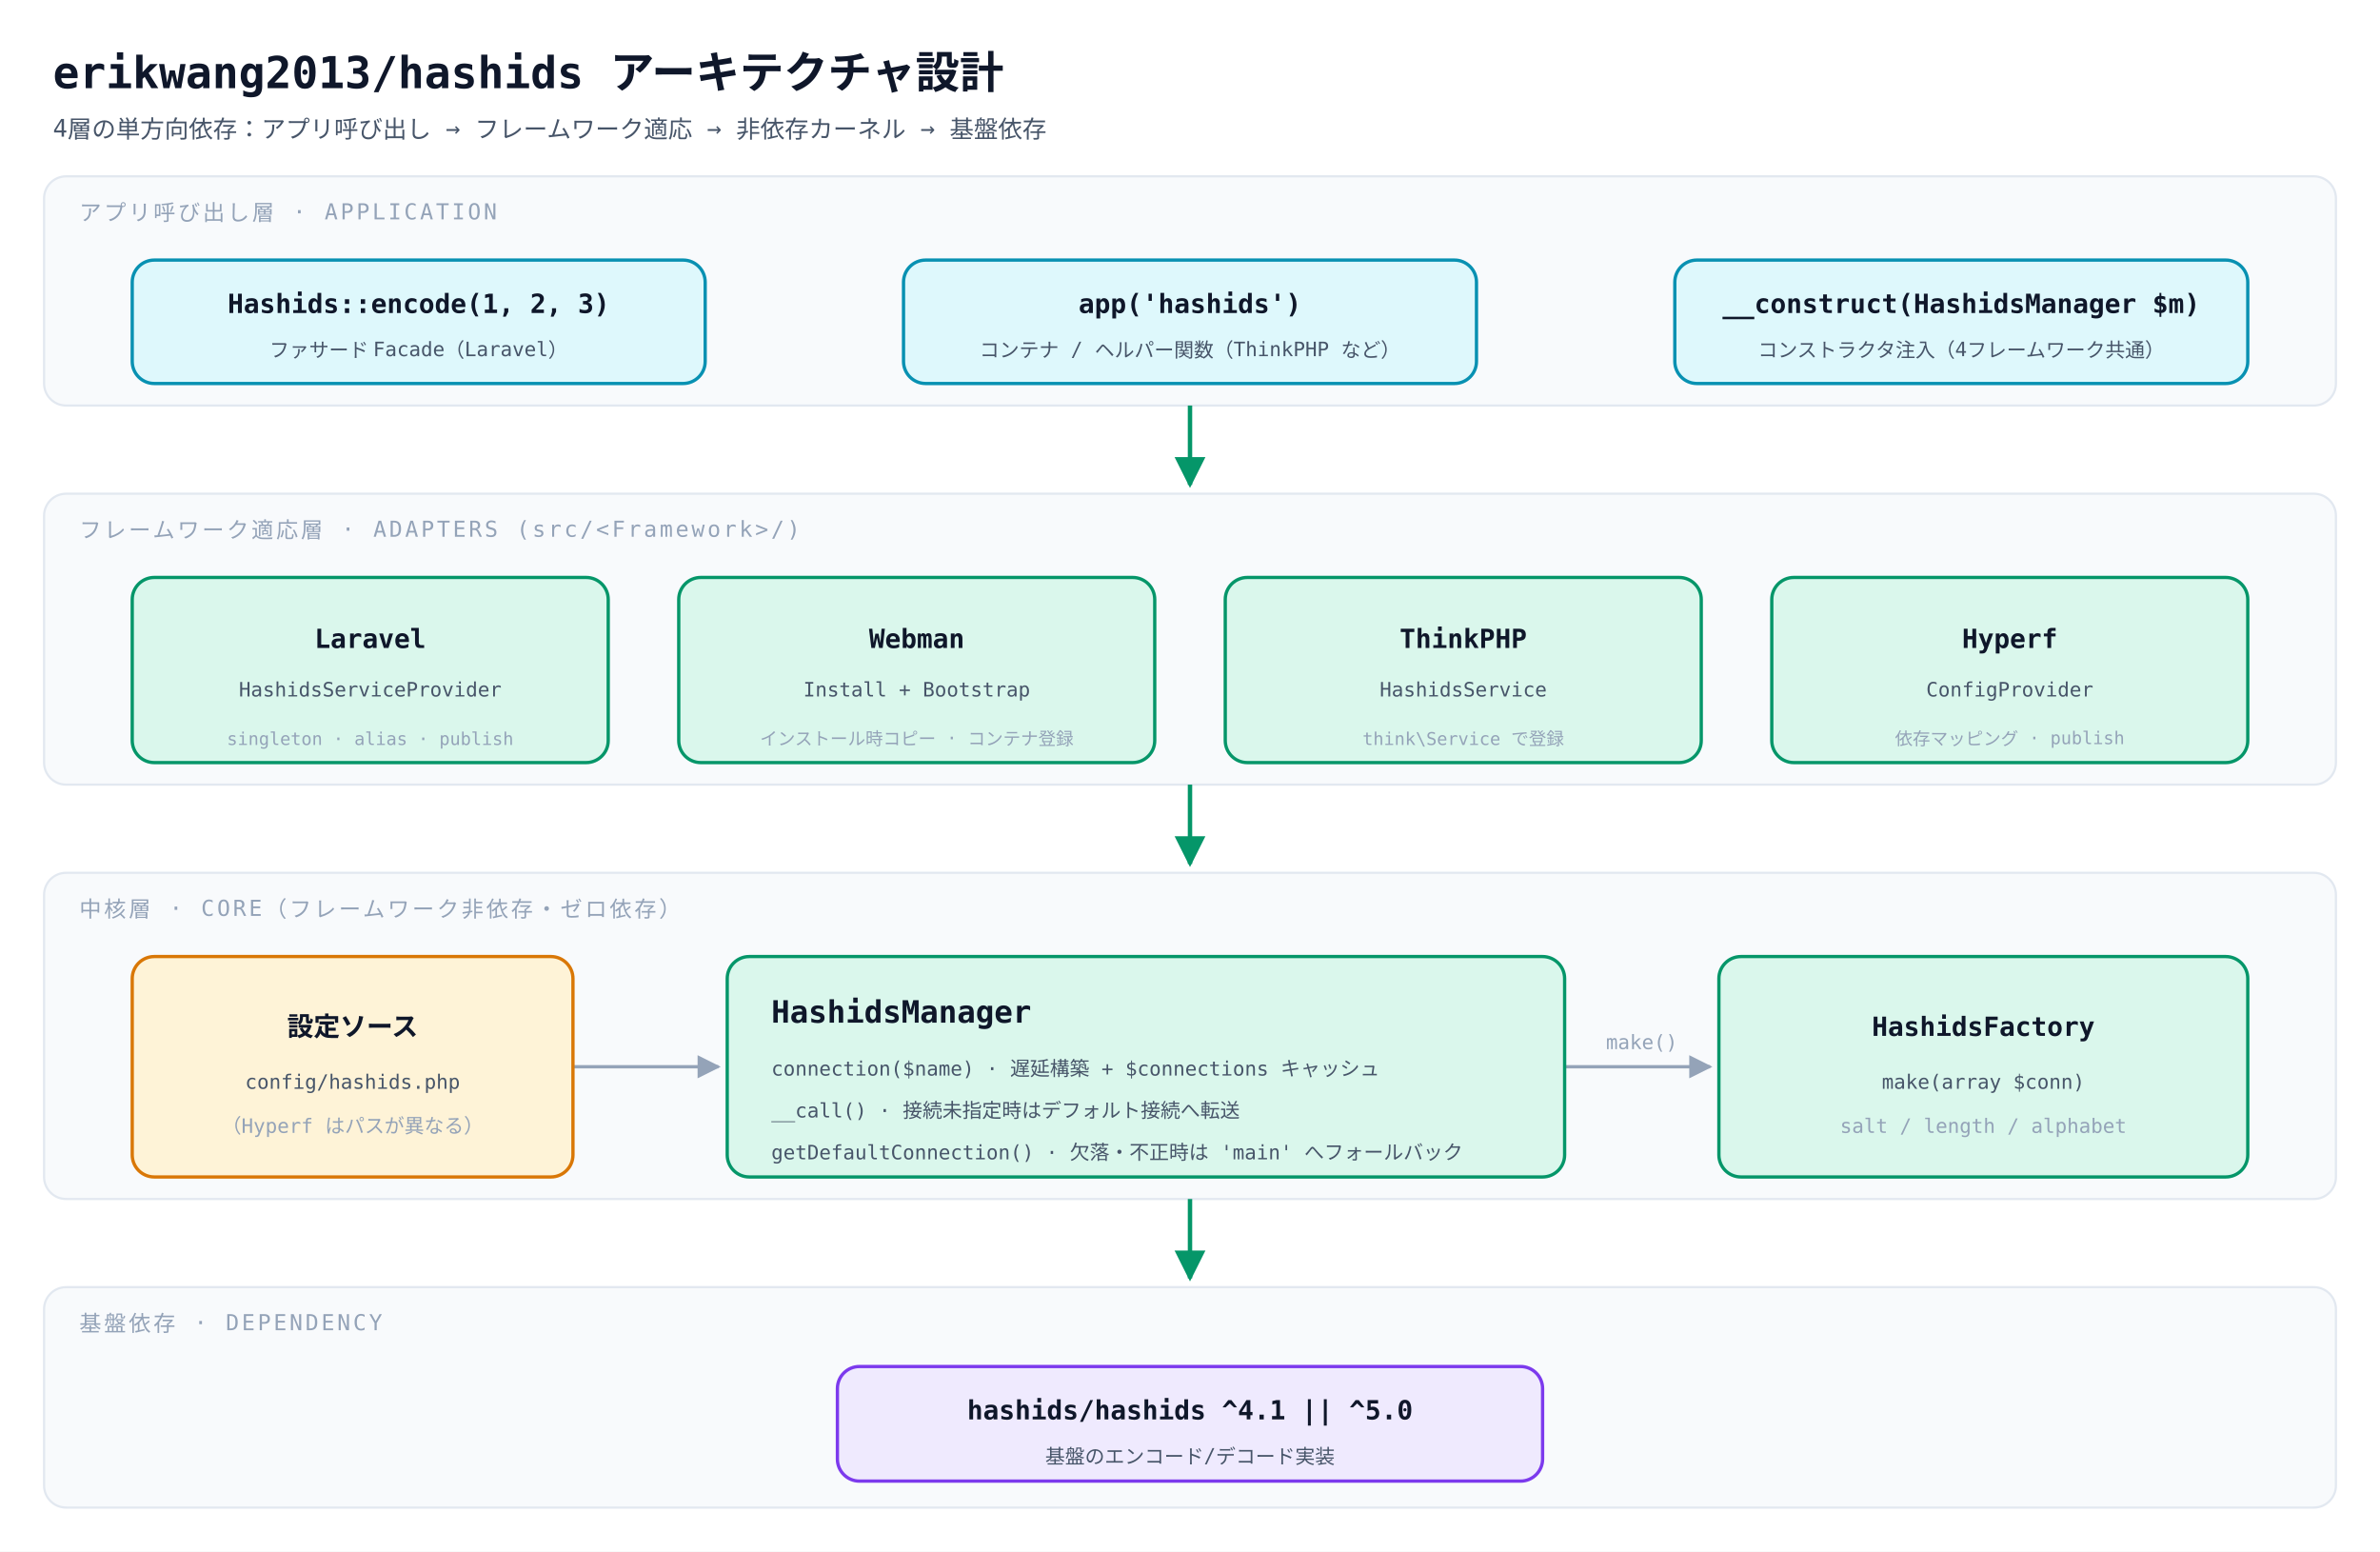
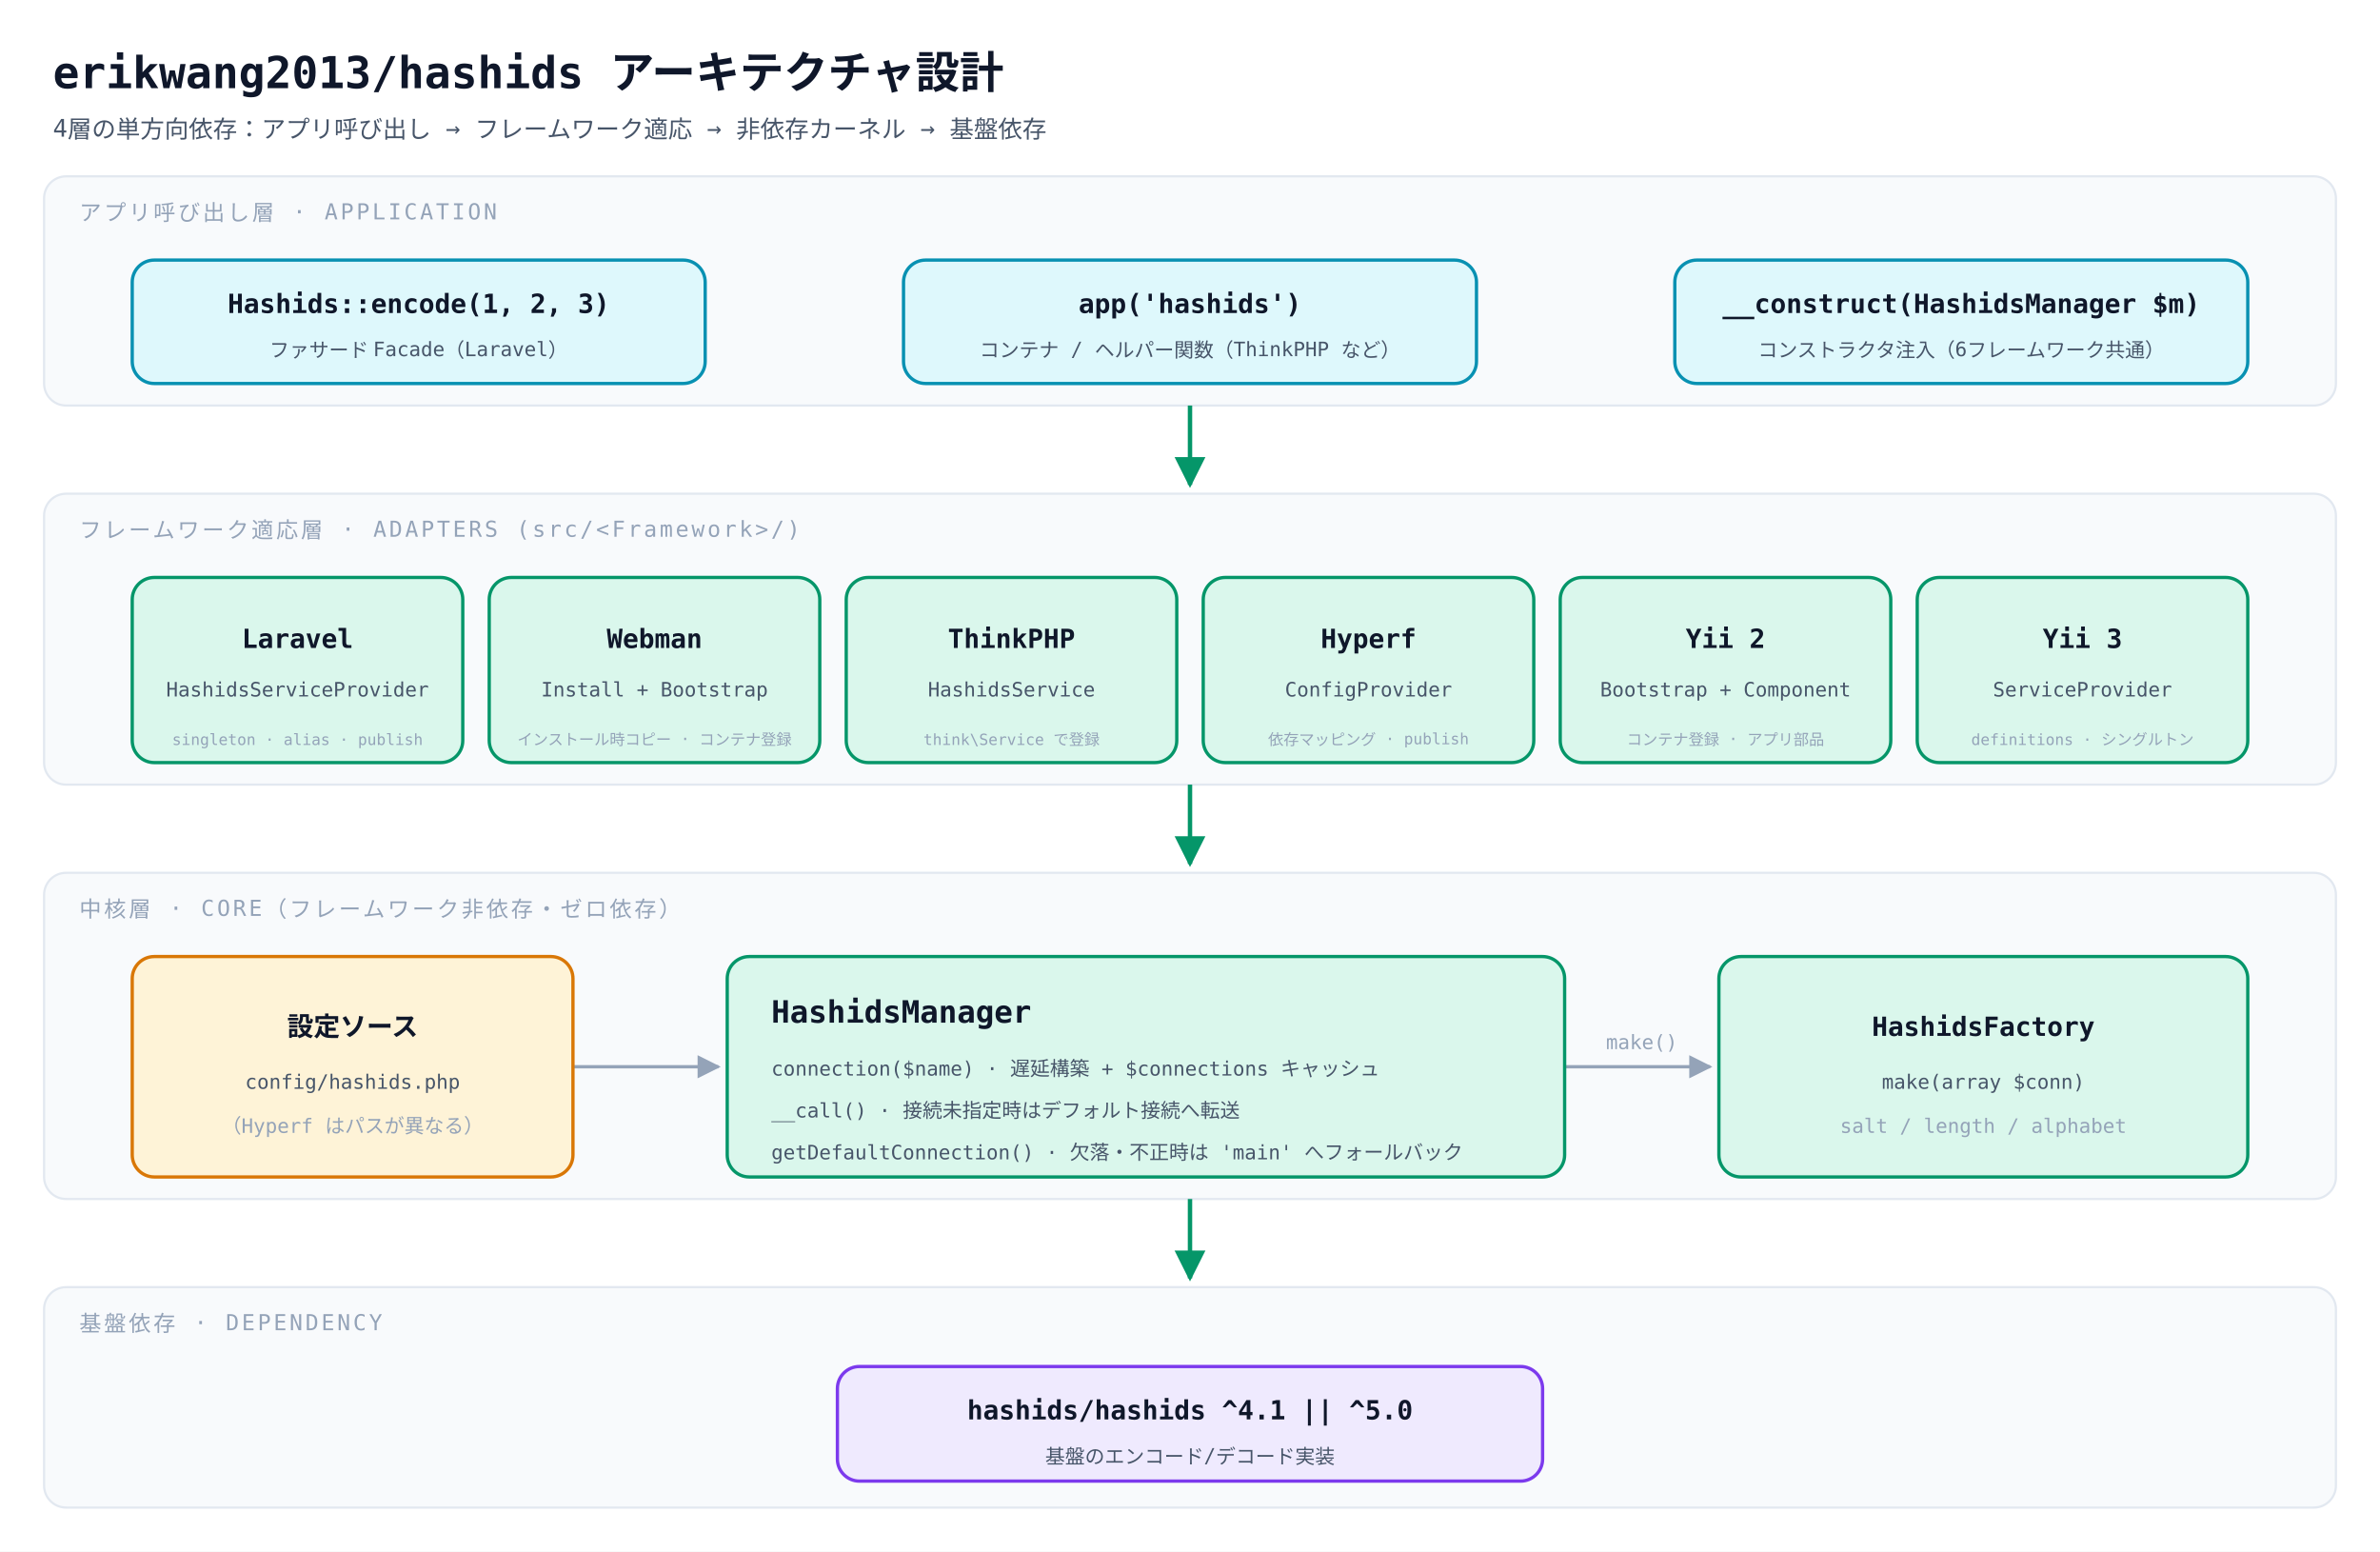
<svg xmlns="http://www.w3.org/2000/svg" viewBox="0 0 1080 704" role="img" aria-labelledby="archTitle archDesc">
  <defs>
    <style>
      text { font-family: ui-monospace, SFMono-Regular, Menlo, Consolas, "DejaVu Sans Mono", "PingFang SC", "Microsoft YaHei", monospace; }
      .bg          { fill: #ffffff; }
      .lane        { fill: #f8fafc; stroke: #e2e8f0; stroke-width: 1; }
      .lane-title  { fill: #94a3b8; font-size: 10px; letter-spacing: 1.2px; }
      .c-mask      { fill: #ffffff; }
      .c-frontend  { fill: rgba(34,211,238,.15);  stroke: #0891b2; stroke-width: 1.5; }
      .c-backend   { fill: rgba(52,211,153,.18);  stroke: #059669; stroke-width: 1.5; }
      .c-cloud     { fill: rgba(251,191,36,.18);  stroke: #d97706; stroke-width: 1.5; }
      .c-database  { fill: rgba(167,139,250,.18); stroke: #7c3aed; stroke-width: 1.5; }
      .t-primary   { fill: #0f172a; font-weight: 600; }
      .t-muted     { fill: #475569; }
      .t-dim       { fill: #94a3b8; }
      .a-default   { stroke: #94a3b8; fill: none; }
      .a-emphasis  { stroke: #059669; fill: none; }
      .a-head-default  { fill: #94a3b8; }
      .a-head-emphasis { fill: #059669; }

      @media (prefers-color-scheme: dark) {
        .bg          { fill: #0b1220; }
        .lane        { fill: #0f172a; stroke: #1e293b; }
        .lane-title  { fill: #64748b; }
        .c-mask      { fill: #0f172a; }
        .c-frontend  { fill: rgba(8,51,68,.40);   stroke: #22d3ee; }
        .c-backend   { fill: rgba(6,78,59,.40);   stroke: #34d399; }
        .c-cloud     { fill: rgba(120,53,15,.35); stroke: #fbbf24; }
        .c-database  { fill: rgba(76,29,149,.40); stroke: #a78bfa; }
        .t-primary   { fill: #f8fafc; }
        .t-muted     { fill: #94a3b8; }
        .t-dim       { fill: #64748b; }
        .a-default   { stroke: #64748b; }
        .a-emphasis  { stroke: #34d399; }
        .a-head-default  { fill: #64748b; }
        .a-head-emphasis { fill: #34d399; }
      }
    </style>
    <marker id="ah" viewBox="0 0 10 10" refX="9" refY="5" markerWidth="7" markerHeight="7" orient="auto">
      <path d="M0 0 L10 5 L0 10 z" class="a-head-default" />
    </marker>
    <marker id="ah-e" viewBox="0 0 10 10" refX="9" refY="5" markerWidth="7" markerHeight="7" orient="auto">
      <path d="M0 0 L10 5 L0 10 z" class="a-head-emphasis" />
    </marker>
  </defs>
  <rect class="bg" x="0" y="0" width="1080" height="704" />
  <text x="24" y="40" class="t-primary" font-size="20">erikwang2013/hashids アーキテクチャ設計</text>
  <text x="24" y="62" class="t-muted" font-size="11">4層の単方向依存：アプリ呼び出し → フレームワーク適応 → 非依存カーネル → 基盤依存</text>
  <rect class="lane" x="20" y="80" width="1040" height="104" rx="10" />
  <rect class="lane" x="20" y="224" width="1040" height="132" rx="10" />
  <rect class="lane" x="20" y="396" width="1040" height="148" rx="10" />
  <rect class="lane" x="20" y="584" width="1040" height="100" rx="10" />
  <text class="lane-title" x="36" y="100">アプリ呼び出し層 · APPLICATION</text>
  <text class="lane-title" x="36" y="244">フレームワーク適応層 · ADAPTERS (src/&lt;Framework&gt;/)</text>
  <text class="lane-title" x="36" y="416">中核層 · CORE（フレームワーク非依存・ゼロ依存）</text>
  <text class="lane-title" x="36" y="604">基盤依存 · DEPENDENCY</text>
  <line class="a-emphasis" x1="540" y1="184" x2="540" y2="220" stroke-width="2" marker-end="url(#ah-e)" />
  <line class="a-emphasis" x1="540" y1="356" x2="540" y2="392" stroke-width="2" marker-end="url(#ah-e)" />
  <line class="a-emphasis" x1="540" y1="544" x2="540" y2="580" stroke-width="2" marker-end="url(#ah-e)" />
  <line class="a-default" x1="260" y1="484" x2="326" y2="484" stroke-width="1.5" marker-end="url(#ah)" />
  <line class="a-default" x1="710" y1="484" x2="776" y2="484" stroke-width="1.5" marker-end="url(#ah)" />
  <text class="t-dim" x="745" y="476" font-size="9" text-anchor="middle">make()</text>
  <rect class="c-mask" x="60" y="118" width="260" height="56" rx="10" />
  <rect class="c-frontend" x="60" y="118" width="260" height="56" rx="10" />
  <text class="t-primary" x="190" y="142" font-size="12" text-anchor="middle">Hashids::encode(1, 2, 3)</text>
  <text class="t-muted" x="190" y="162" font-size="9" text-anchor="middle">ファサード Facade（Laravel）</text>
  <rect class="c-mask" x="410" y="118" width="260" height="56" rx="10" />
  <rect class="c-frontend" x="410" y="118" width="260" height="56" rx="10" />
  <text class="t-primary" x="540" y="142" font-size="12" text-anchor="middle">app('hashids')</text>
  <text class="t-muted" x="540" y="162" font-size="9" text-anchor="middle">コンテナ / ヘルパー関数（ThinkPHP など）</text>
  <rect class="c-mask" x="760" y="118" width="260" height="56" rx="10" />
  <rect class="c-frontend" x="760" y="118" width="260" height="56" rx="10" />
  <text class="t-primary" x="890" y="142" font-size="12" text-anchor="middle">__construct(HashidsManager $m)</text>
-   <text class="t-muted" x="890" y="162" font-size="9" text-anchor="middle">コンストラクタ注入（4フレームワーク共通）</text>
-   <rect class="c-mask" x="60" y="262" width="216" height="84" rx="10" />
-   <rect class="c-backend" x="60" y="262" width="216" height="84" rx="10" />
-   <text class="t-primary" x="168" y="294" font-size="12" text-anchor="middle">Laravel</text>
-   <text class="t-muted" x="168" y="316" font-size="9" text-anchor="middle">HashidsServiceProvider</text>
-   <text class="t-dim" x="168" y="338" font-size="8" text-anchor="middle">singleton · alias · publish</text>
-   <rect class="c-mask" x="308" y="262" width="216" height="84" rx="10" />
-   <rect class="c-backend" x="308" y="262" width="216" height="84" rx="10" />
-   <text class="t-primary" x="416" y="294" font-size="12" text-anchor="middle">Webman</text>
-   <text class="t-muted" x="416" y="316" font-size="9" text-anchor="middle">Install + Bootstrap</text>
-   <text class="t-dim" x="416" y="338" font-size="8" text-anchor="middle">インストール時コピー · コンテナ登録</text>
-   <rect class="c-mask" x="556" y="262" width="216" height="84" rx="10" />
-   <rect class="c-backend" x="556" y="262" width="216" height="84" rx="10" />
-   <text class="t-primary" x="664" y="294" font-size="12" text-anchor="middle">ThinkPHP</text>
-   <text class="t-muted" x="664" y="316" font-size="9" text-anchor="middle">HashidsService</text>
-   <text class="t-dim" x="664" y="338" font-size="8" text-anchor="middle">think\Service で登録</text>
-   <rect class="c-mask" x="804" y="262" width="216" height="84" rx="10" />
-   <rect class="c-backend" x="804" y="262" width="216" height="84" rx="10" />
-   <text class="t-primary" x="912" y="294" font-size="12" text-anchor="middle">Hyperf</text>
-   <text class="t-muted" x="912" y="316" font-size="9" text-anchor="middle">ConfigProvider</text>
-   <text class="t-dim" x="912" y="338" font-size="8" text-anchor="middle">依存マッピング · publish</text>
+   <text class="t-muted" x="890" y="162" font-size="9" text-anchor="middle">コンストラクタ注入（6フレームワーク共通）</text>
+   <rect class="c-mask" x="60  " y="262" width="150" height="84" rx="10" />
+   <rect class="c-backend" x="60  " y="262" width="150" height="84" rx="10" />
+   <text class="t-primary" x="135" y="294" font-size="12" text-anchor="middle">Laravel</text>
+   <text class="t-muted" x="135" y="316" font-size="9" text-anchor="middle">HashidsServiceProvider</text>
+   <text class="t-dim" x="135" y="338" font-size="7" text-anchor="middle">singleton · alias · publish</text>
+   <rect class="c-mask" x="222 " y="262" width="150" height="84" rx="10" />
+   <rect class="c-backend" x="222 " y="262" width="150" height="84" rx="10" />
+   <text class="t-primary" x="297" y="294" font-size="12" text-anchor="middle">Webman</text>
+   <text class="t-muted" x="297" y="316" font-size="9" text-anchor="middle">Install + Bootstrap</text>
+   <text class="t-dim" x="297" y="338" font-size="7" text-anchor="middle">インストール時コピー · コンテナ登録</text>
+   <rect class="c-mask" x="384 " y="262" width="150" height="84" rx="10" />
+   <rect class="c-backend" x="384 " y="262" width="150" height="84" rx="10" />
+   <text class="t-primary" x="459" y="294" font-size="12" text-anchor="middle">ThinkPHP</text>
+   <text class="t-muted" x="459" y="316" font-size="9" text-anchor="middle">HashidsService</text>
+   <text class="t-dim" x="459" y="338" font-size="7" text-anchor="middle">think\Service で登録</text>
+   <rect class="c-mask" x="546 " y="262" width="150" height="84" rx="10" />
+   <rect class="c-backend" x="546 " y="262" width="150" height="84" rx="10" />
+   <text class="t-primary" x="621" y="294" font-size="12" text-anchor="middle">Hyperf</text>
+   <text class="t-muted" x="621" y="316" font-size="9" text-anchor="middle">ConfigProvider</text>
+   <text class="t-dim" x="621" y="338" font-size="7" text-anchor="middle">依存マッピング · publish</text>
+   <rect class="c-mask" x="708 " y="262" width="150" height="84" rx="10" />
+   <rect class="c-backend" x="708 " y="262" width="150" height="84" rx="10" />
+   <text class="t-primary" x="783" y="294" font-size="12" text-anchor="middle">Yii 2</text>
+   <text class="t-muted" x="783" y="316" font-size="9" text-anchor="middle">Bootstrap + Component</text>
+   <text class="t-dim" x="783" y="338" font-size="7" text-anchor="middle">コンテナ登録 · アプリ部品</text>
+   <rect class="c-mask" x="870 " y="262" width="150" height="84" rx="10" />
+   <rect class="c-backend" x="870 " y="262" width="150" height="84" rx="10" />
+   <text class="t-primary" x="945" y="294" font-size="12" text-anchor="middle">Yii 3</text>
+   <text class="t-muted" x="945" y="316" font-size="9" text-anchor="middle">ServiceProvider</text>
+   <text class="t-dim" x="945" y="338" font-size="7" text-anchor="middle">definitions · シングルトン</text>
  <rect class="c-mask" x="60" y="434" width="200" height="100" rx="10" />
  <rect class="c-cloud" x="60" y="434" width="200" height="100" rx="10" />
  <text class="t-primary" x="160" y="470" font-size="12" text-anchor="middle">設定ソース</text>
  <text class="t-muted" x="160" y="494" font-size="9" text-anchor="middle">config/hashids.php</text>
  <text class="t-dim" x="160" y="514" font-size="9" text-anchor="middle">（Hyperf はパスが異なる）</text>
  <rect class="c-mask" x="330" y="434" width="380" height="100" rx="10" />
  <rect class="c-backend" x="330" y="434" width="380" height="100" rx="10" />
  <text class="t-primary" x="350" y="464" font-size="14">HashidsManager</text>
  <text class="t-muted" x="350" y="488" font-size="9">connection($name) · 遅延構築 + $connections キャッシュ</text>
  <text class="t-muted" x="350" y="507" font-size="9">__call() · 接続未指定時はデフォルト接続へ転送</text>
  <text class="t-muted" x="350" y="526" font-size="9">getDefaultConnection() · 欠落・不正時は 'main' へフォールバック</text>
  <rect class="c-mask" x="780" y="434" width="240" height="100" rx="10" />
  <rect class="c-backend" x="780" y="434" width="240" height="100" rx="10" />
  <text class="t-primary" x="900" y="470" font-size="12" text-anchor="middle">HashidsFactory</text>
  <text class="t-muted" x="900" y="494" font-size="9" text-anchor="middle">make(array $conn)</text>
  <text class="t-dim" x="900" y="514" font-size="9" text-anchor="middle">salt / length / alphabet</text>
  <rect class="c-mask" x="380" y="620" width="320" height="52" rx="10" />
  <rect class="c-database" x="380" y="620" width="320" height="52" rx="10" />
  <text class="t-primary" x="540" y="644" font-size="12" text-anchor="middle">hashids/hashids ^4.1 || ^5.0</text>
  <text class="t-muted" x="540" y="664" font-size="9" text-anchor="middle">基盤のエンコード/デコード実装</text>
</svg>
